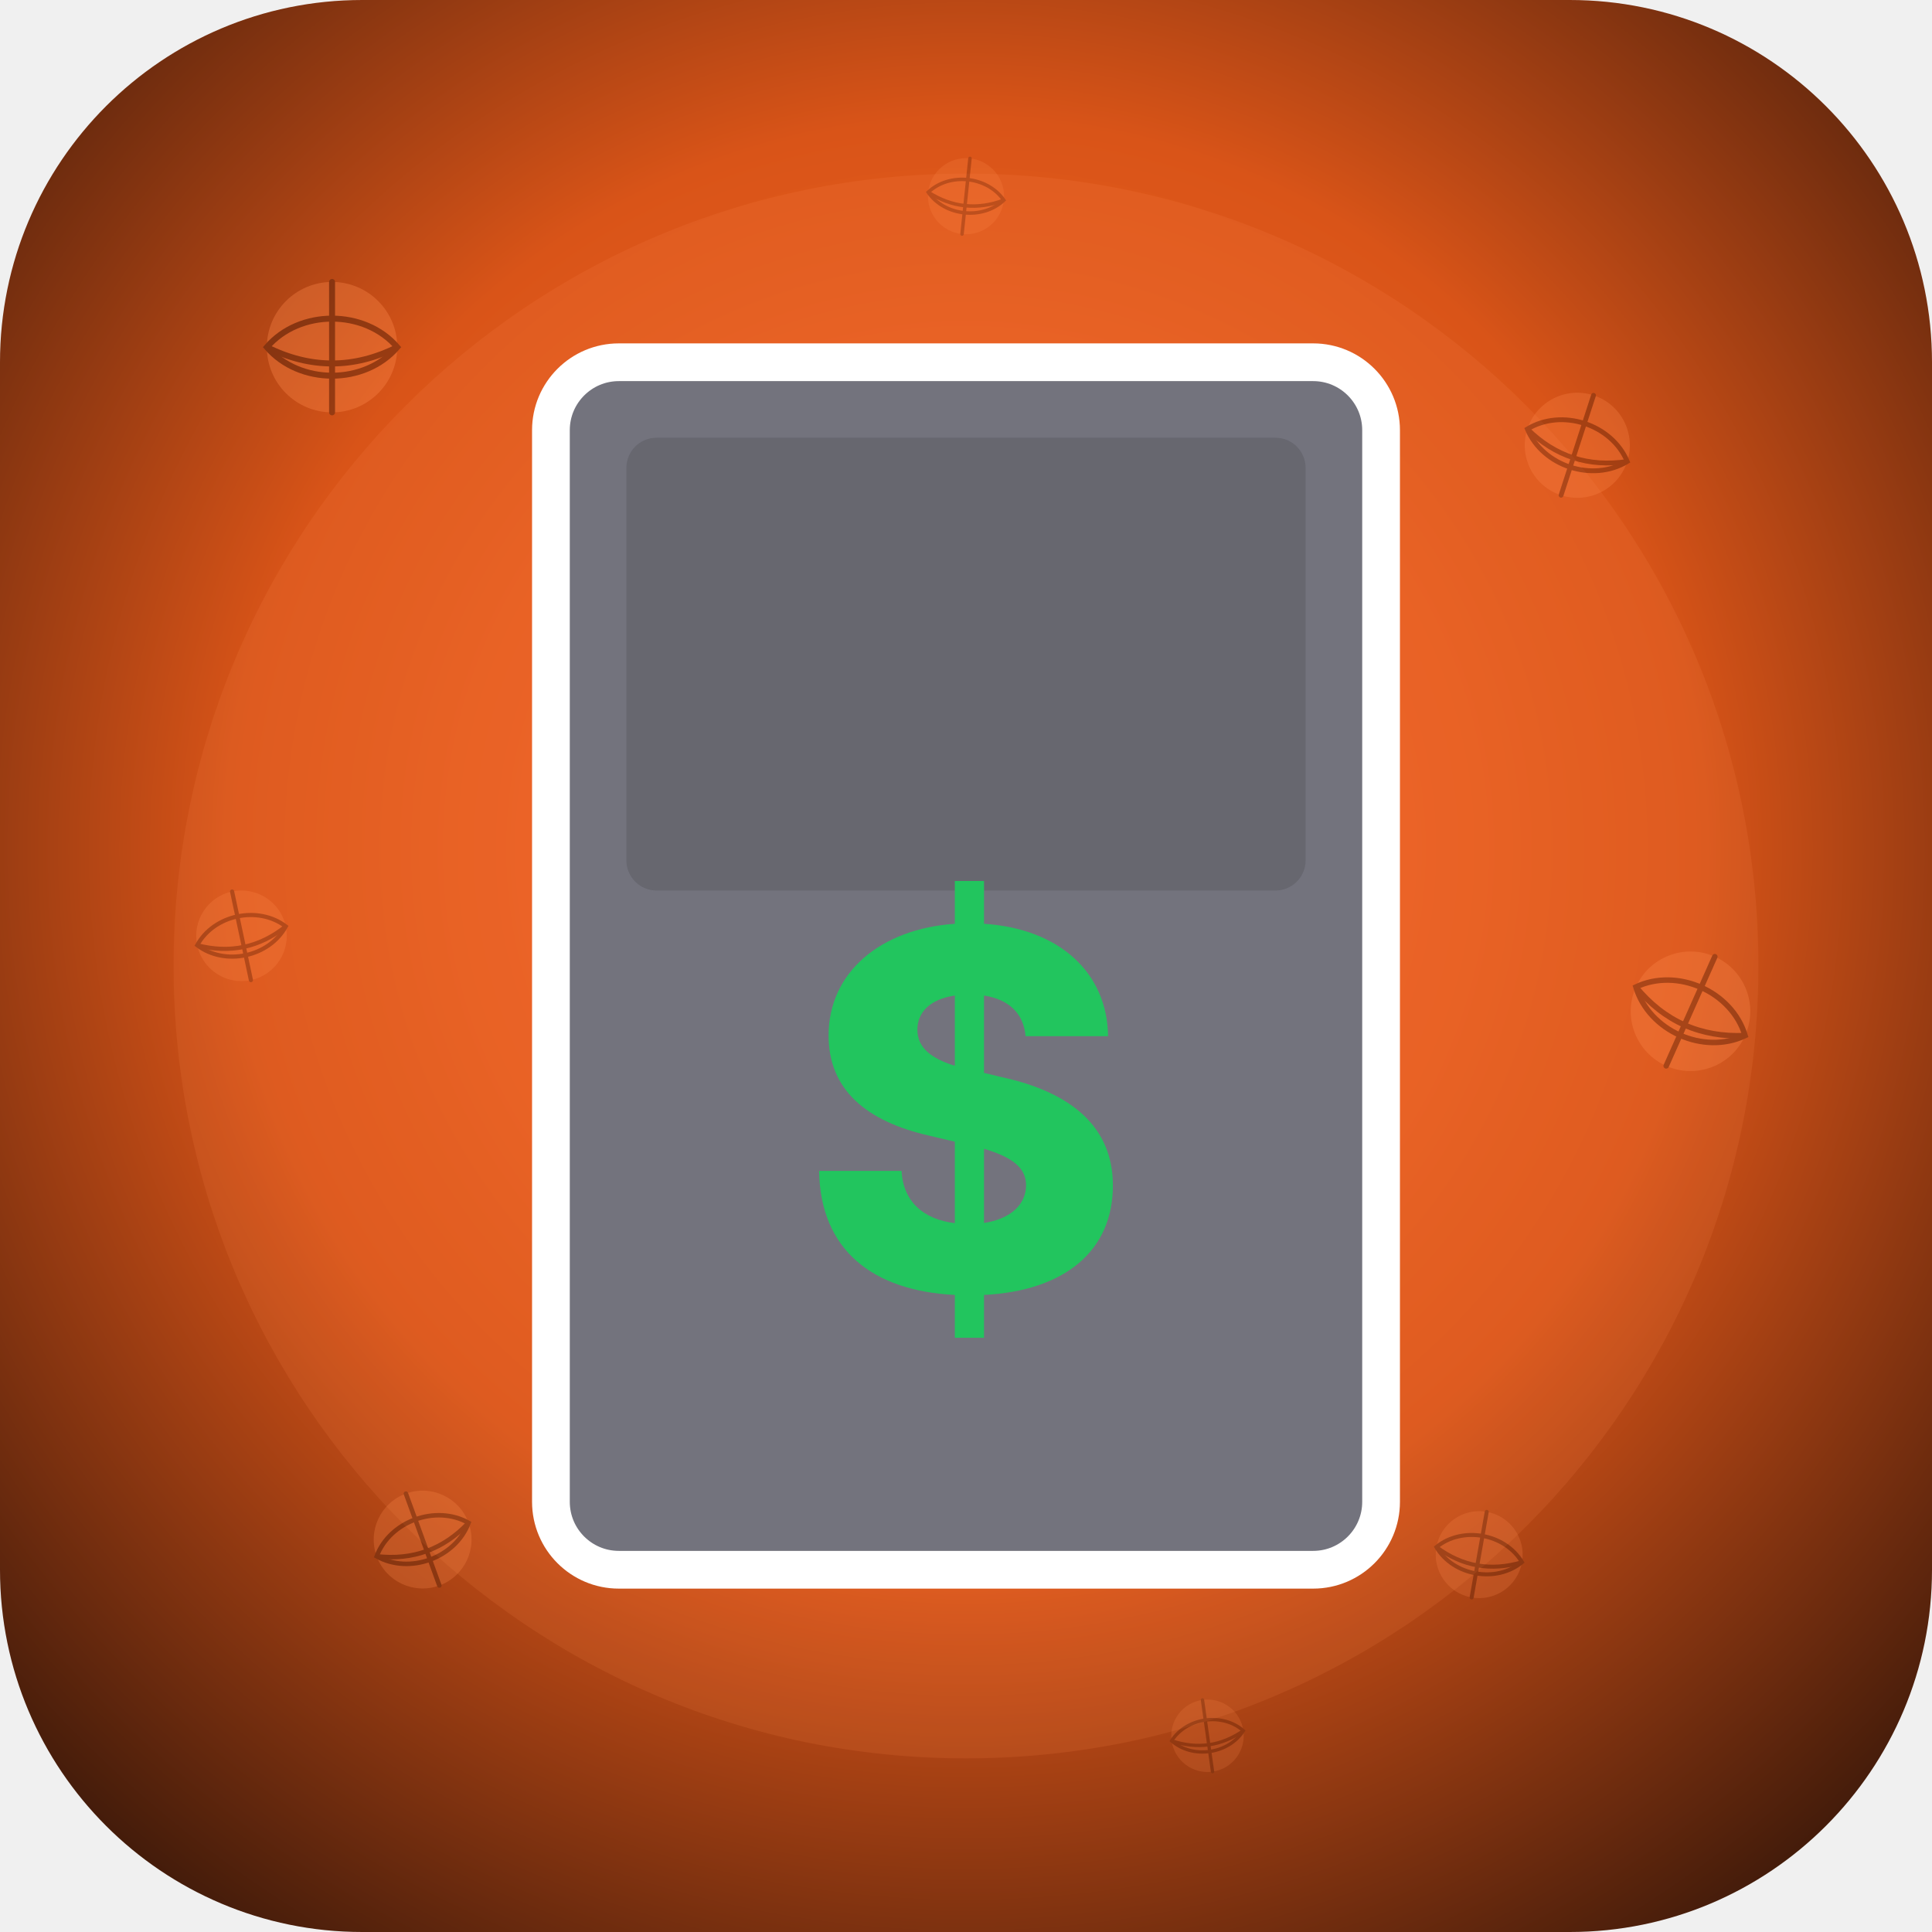
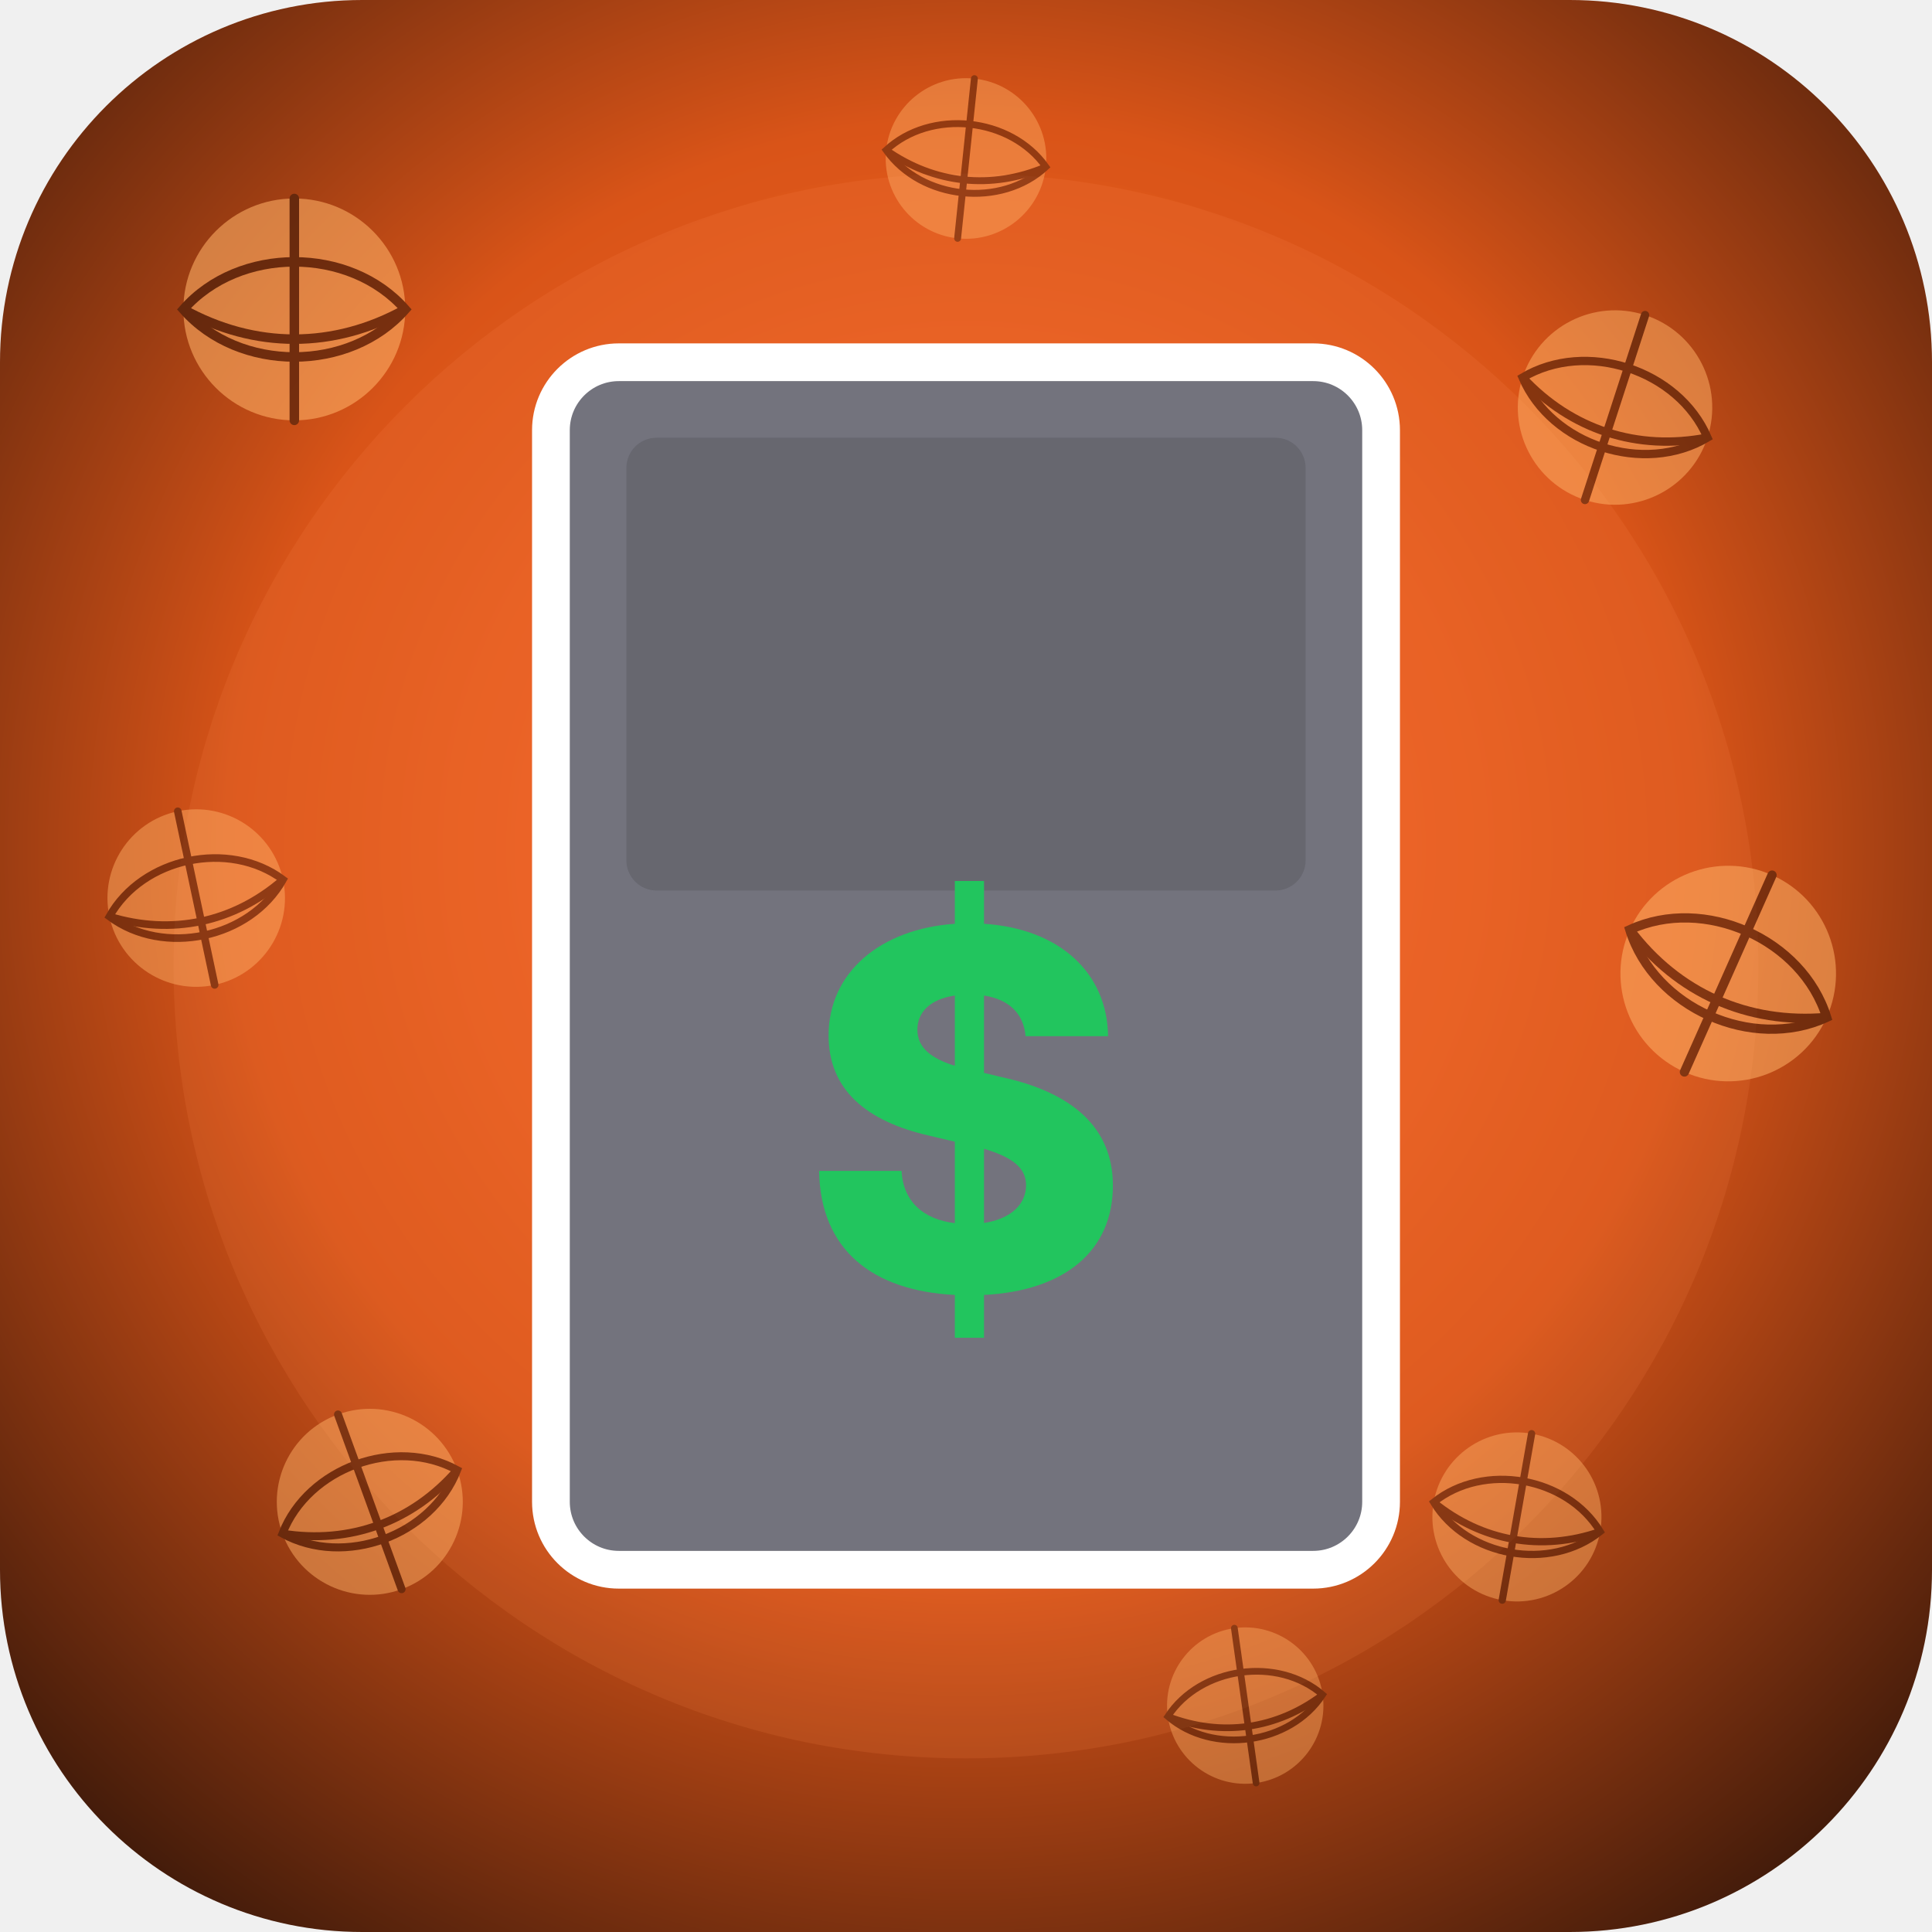
<svg xmlns="http://www.w3.org/2000/svg" viewBox="0 0 512 512" fill="none">
  <defs>
    <radialGradient id="bg" cx="50%" cy="44%" r="72%" gradientUnits="objectBoundingBox">
      <stop offset="0%" stop-color="#ff6b2c" />
      <stop offset="52%" stop-color="#d95418" />
      <stop offset="100%" stop-color="#2a1208" />
    </radialGradient>
    <g id="basketball">
-       <circle cx="0" cy="0" r="24" fill="#ff8a4d" />
-       <path d="M0 -24V24" stroke="#2a1208" stroke-width="2.2" stroke-linecap="round" />
-       <path d="M-24 0C-12 -14 12 -14 24 0C12 14 -12 14 -24 0Z" stroke="#2a1208" stroke-width="2.2" fill="none" />
-       <path d="M-24 0C-8 8 8 8 24 0" stroke="#2a1208" stroke-width="2.2" fill="none" />
+       <circle cx="0" cy="0" r="28" fill="#ffb066" />
+       <path d="M0 -28V28" stroke="#3a1808" stroke-width="2.4" stroke-linecap="round" />
+       <path d="M-28 0C-14 -16 14 -16 28 0C14 16 -14 16 -28 0Z" stroke="#3a1808" stroke-width="2.4" fill="none" />
+       <path d="M-28 0C-10 10 10 10 28 0" stroke="#3a1808" stroke-width="2.4" fill="none" />
    </g>
  </defs>
  <rect width="512" height="512" rx="96" fill="url(#bg)" />
  <circle cx="256" cy="256" r="210" fill="#ff8a4d" opacity="0.14" />
-   <use href="#basketball" transform="translate(88 92) scale(0.72)" opacity="0.34" />
-   <use href="#basketball" transform="translate(418 118) scale(0.58) rotate(18)" opacity="0.28" />
-   <use href="#basketball" transform="translate(64 248) scale(0.5) rotate(-12)" opacity="0.24" />
-   <use href="#basketball" transform="translate(448 268) scale(0.66) rotate(24)" opacity="0.3" />
-   <use href="#basketball" transform="translate(112 408) scale(0.54) rotate(-20)" opacity="0.26" />
-   <use href="#basketball" transform="translate(392 412) scale(0.48) rotate(10)" opacity="0.22" />
-   <use href="#basketball" transform="translate(256 52) scale(0.42) rotate(6)" opacity="0.2" />
-   <use href="#basketball" transform="translate(320 460) scale(0.4) rotate(-8)" opacity="0.18" />
+   <use href="#basketball" transform="translate(78 82) scale(1.05)" opacity="0.58" />
+   <use href="#basketball" transform="translate(428 108) scale(0.92) rotate(18)" opacity="0.52" />
+   <use href="#basketball" transform="translate(52 238) scale(0.84) rotate(-12)" opacity="0.48" />
+   <use href="#basketball" transform="translate(458 258) scale(1.02) rotate(24)" opacity="0.55" />
+   <use href="#basketball" transform="translate(98 398) scale(0.88) rotate(-20)" opacity="0.5" />
+   <use href="#basketball" transform="translate(402 402) scale(0.8) rotate(10)" opacity="0.46" />
+   <use href="#basketball" transform="translate(256 42) scale(0.76) rotate(6)" opacity="0.44" />
+   <use href="#basketball" transform="translate(330 452) scale(0.74) rotate(-8)" opacity="0.42" />
  <rect x="146" y="96" width="220" height="320" rx="18" fill="#73737d" stroke="#ffffff" stroke-width="10" />
  <rect x="166" y="116" width="180" height="120" rx="8" fill="#5c5c64" opacity="0.55" />
  <text x="256" y="292" text-anchor="middle" dominant-baseline="middle" font-family="system-ui, -apple-system, 'Segoe UI', sans-serif" font-size="132" font-weight="800" fill="#22c55e">$</text>
</svg>
